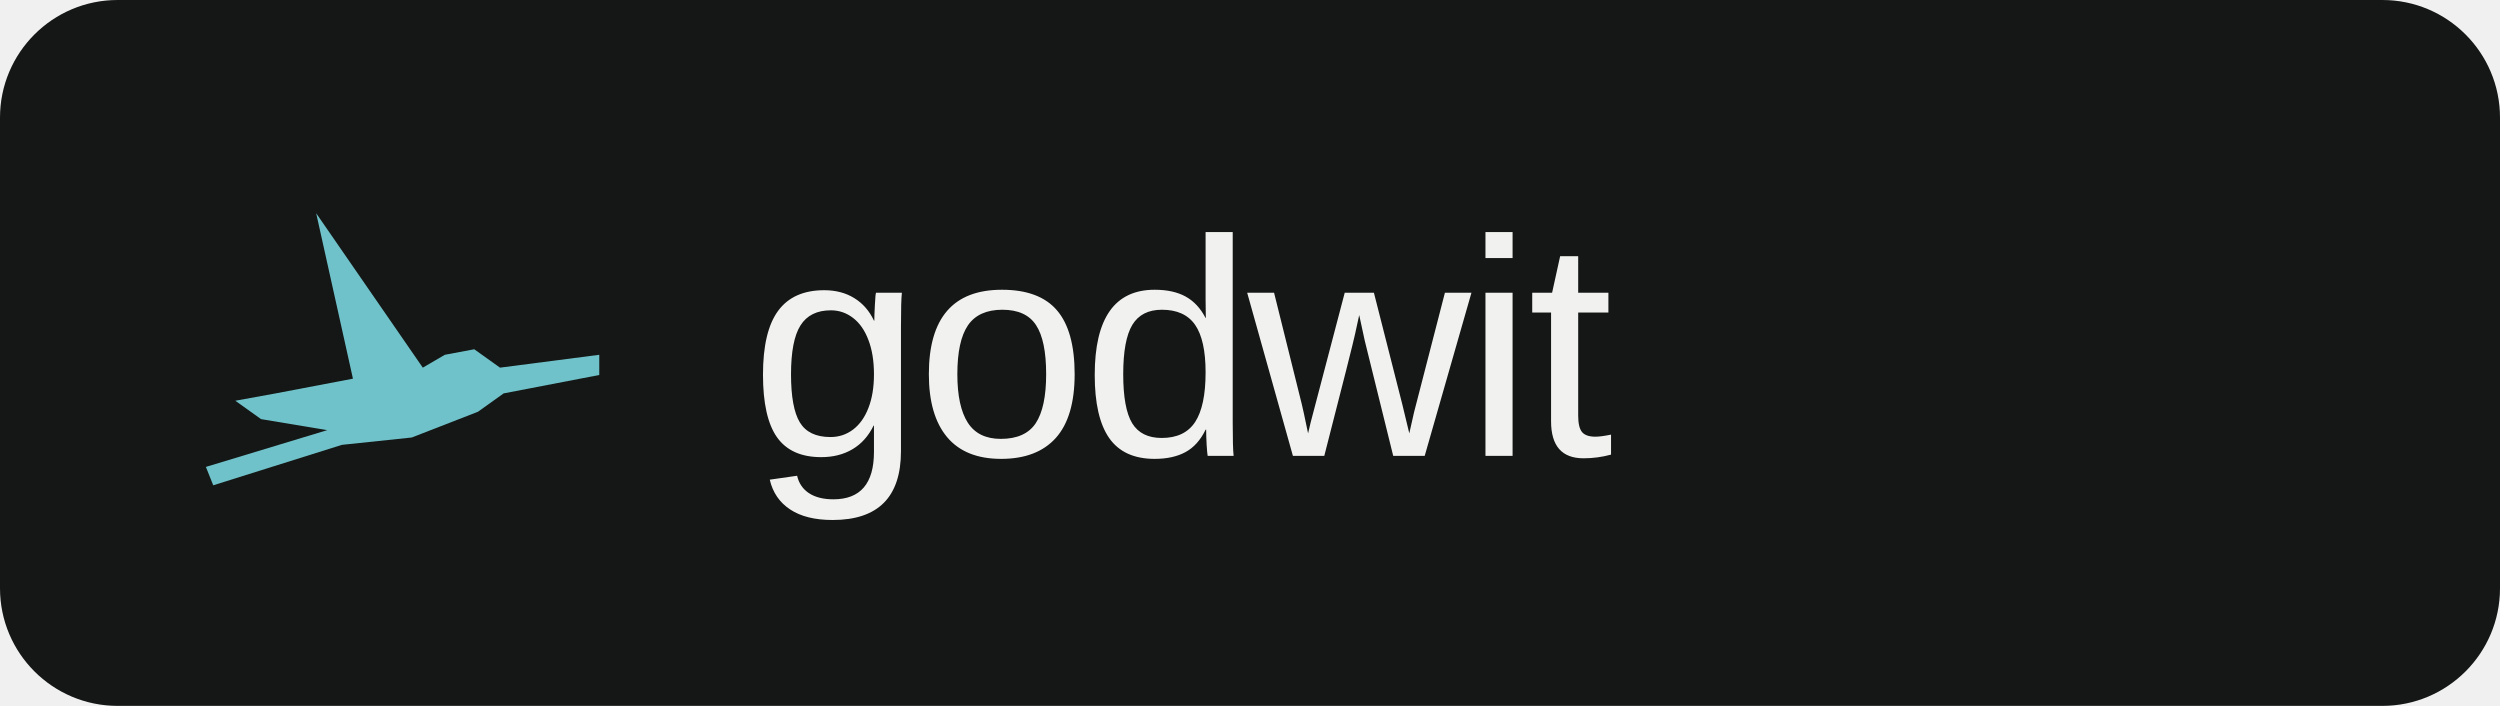
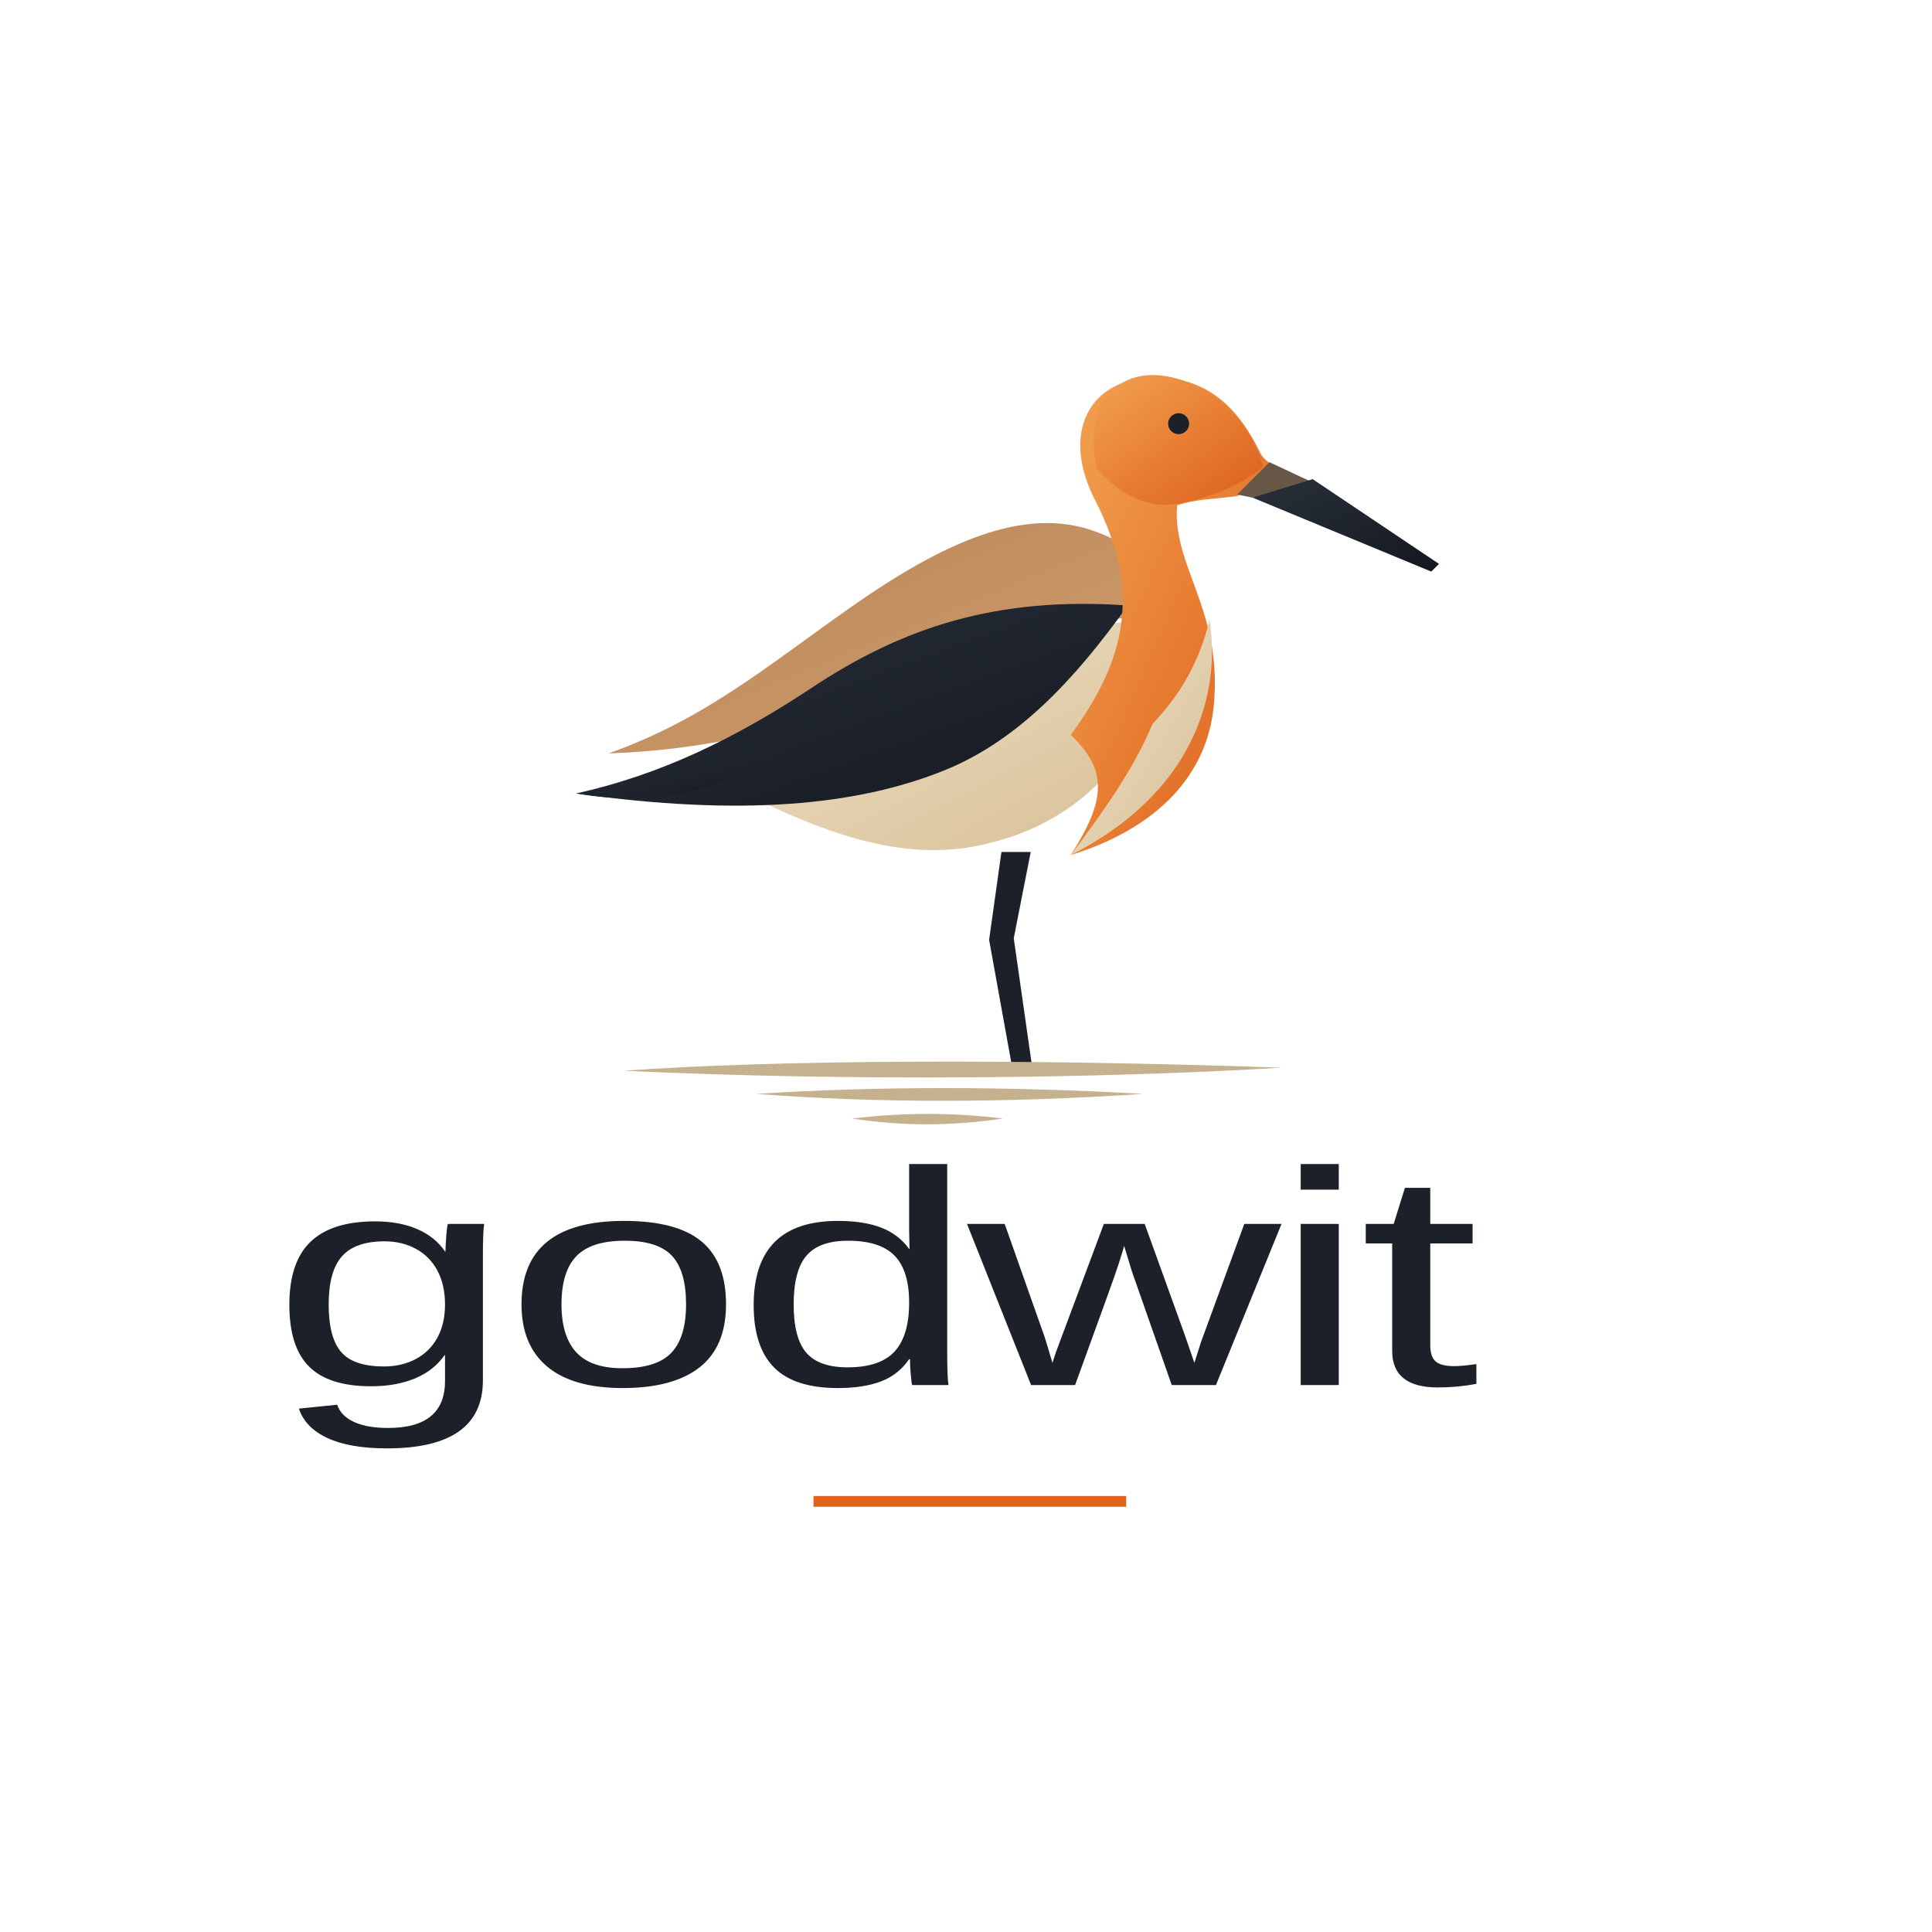
- <svg xmlns="http://www.w3.org/2000/svg" viewBox="0 0 340 96" width="340" height="96" role="img" aria-label="godwit">
-   <rect width="340" height="96" rx="16" fill="#141716" />
-   <g transform="translate(24 18) scale(2.5)">
-     <path fill="#6FC2C9" d="M23 12.1 17.6 12.8 16.2 11.8 14.6 12.1 13.4 12.8 7.6 4.4 9.6 13.4 5.4 14.2 3.2 14.6 4.6 15.6 8.2 16.2 1.6 18.2 2 19.2 9 17 12.8 16.6 16.4 15.2 17.8 14.2 23 13.2Z" />
+ <svg xmlns="http://www.w3.org/2000/svg" viewBox="0 0 1254 1254" role="img" aria-labelledby="title desc">
+   <defs>
+     <linearGradient id="copperGradient" x1="0" x2="1" y1="0" y2="1">
+       <stop offset="0" stop-color="#F2A252" />
+       <stop offset="0.56" stop-color="#E77B30" />
+       <stop offset="1" stop-color="#D95E1F" />
+     </linearGradient>
+     <linearGradient id="tanGradient" x1="0" x2="1" y1="0" y2="1">
+       <stop offset="0" stop-color="#B88356" />
+       <stop offset="1" stop-color="#D2A071" />
+     </linearGradient>
+     <linearGradient id="beigeGradient" x1="0" x2="1" y1="0" y2="1">
+       <stop offset="0" stop-color="#F0E2C8" />
+       <stop offset="1" stop-color="#D7BF96" />
+     </linearGradient>
+     <linearGradient id="charcoalGradient" x1="0" x2="1" y1="0" y2="1">
+       <stop offset="0" stop-color="#29303A" />
+       <stop offset="1" stop-color="#141820" />
+     </linearGradient>
+     <style>
+       .charcoal-fill { fill: url(#charcoalGradient); }
+       .wordmark {
+         fill: #1C2028;
+         font-family: "Avenir Next", Avenir, Montserrat, "Helvetica Neue", Arial, sans-serif;
+         font-size: 198px;
+         font-weight: 500;
+         letter-spacing: -4px;
+       }
+     </style>
+   </defs>
+   <rect id="background" width="1254" height="1254" fill="#FFFFFF" />
+   <g id="bird" transform="translate(369 245)">
+     <path id="back-wing-tan" fill="url(#tanGradient)" d="M26 244 C88 222 128 188 182 150 C243 107 296 83 342 100 C368 109 385 128 389 154 C335 156 287 169 240 190 C179 217 113 241 26 244 Z" />
+     <path id="body-beige" fill="url(#beigeGradient)" d="M147 257 C202 206 282 160 388 157 C386 226 344 285 274 302 C221 316 169 298 104 265 C121 263 134 260 147 257 Z" />
+     <path id="front-wing-charcoal" class="charcoal-fill" d="M5 270 C59 258 107 235 157 202 C217 162 278 142 363 148 C328 197 291 236 244 255 C187 278 112 285 5 270 Z" />
+     <path id="tail-tip-charcoal" class="charcoal-fill" d="M5 270 C54 266 94 256 137 241 C110 264 62 280 5 270 Z" />
+     <path id="neck-and-chest-copper" fill="url(#copperGradient)" d="M326 232 C362 183 372 139 342 80 C319 36 338 0 381 0 C415 0 435 20 449 49 C451 53 456 57 462 59 L434 77 C418 79 407 79 395 83 C392 123 424 150 419 211 C416 251 390 290 326 310 C349 274 350 255 326 232 Z" />
+     <path id="chest-beige-edge" fill="url(#beigeGradient)" d="M379 225 C397 206 410 184 416 157 C424 206 405 270 326 310 C347 282 367 254 379 225 Z" />
+     <path id="head-copper" fill="url(#copperGradient)" d="M343 59 C333 17 358 -12 399 2 C425 11 443 32 451 58 C436 70 417 78 395 82 C378 85 359 78 343 59 Z" />
+     <circle id="eye" cx="396" cy="30" r="6.8" fill="#1C2028" />
+     <path id="beak-base" fill="#665746" d="M455 55 L487 70 L444 78 L434 76 Z" />
+     <path id="beak-long" class="charcoal-fill" d="M483 66 L565 121 L560 126 L444 78 Z" />
+     <path id="leg" fill="#1C2028" d="M281 308 L300 308 L289 364 L301 448 L288 448 L273 365 Z" />
+     <path id="water-line-top" fill="#C5B18D" d="M36 450 C132 443 292 442 463 448 C347 455 185 457 36 450 Z" />
+     <path id="water-line-mid" fill="#C5B18D" d="M122 465 C199 460 285 460 373 465 C284 471 199 471 122 465 Z" />
+     <path id="water-line-small" fill="#C5B18D" d="M184 481 C218 477 249 477 282 481 C248 486 217 486 184 481 Z" />
  </g>
-   <text x="102" y="62" font-family="'IBM Plex Sans', 'Segoe UI', 'Helvetica Neue', Arial, sans-serif" font-size="42" font-weight="500" letter-spacing="-0.8" fill="#F1F2EF">godwit</text>
+   <g id="wordmark" transform="translate(176 705)">
+     <text class="wordmark" x="0" y="194" transform="scale(1.42 1)">godwit</text>
+     <rect id="copper-underline" x="352" y="266" width="203" height="7" fill="#E0641D" />
+   </g>
</svg>
